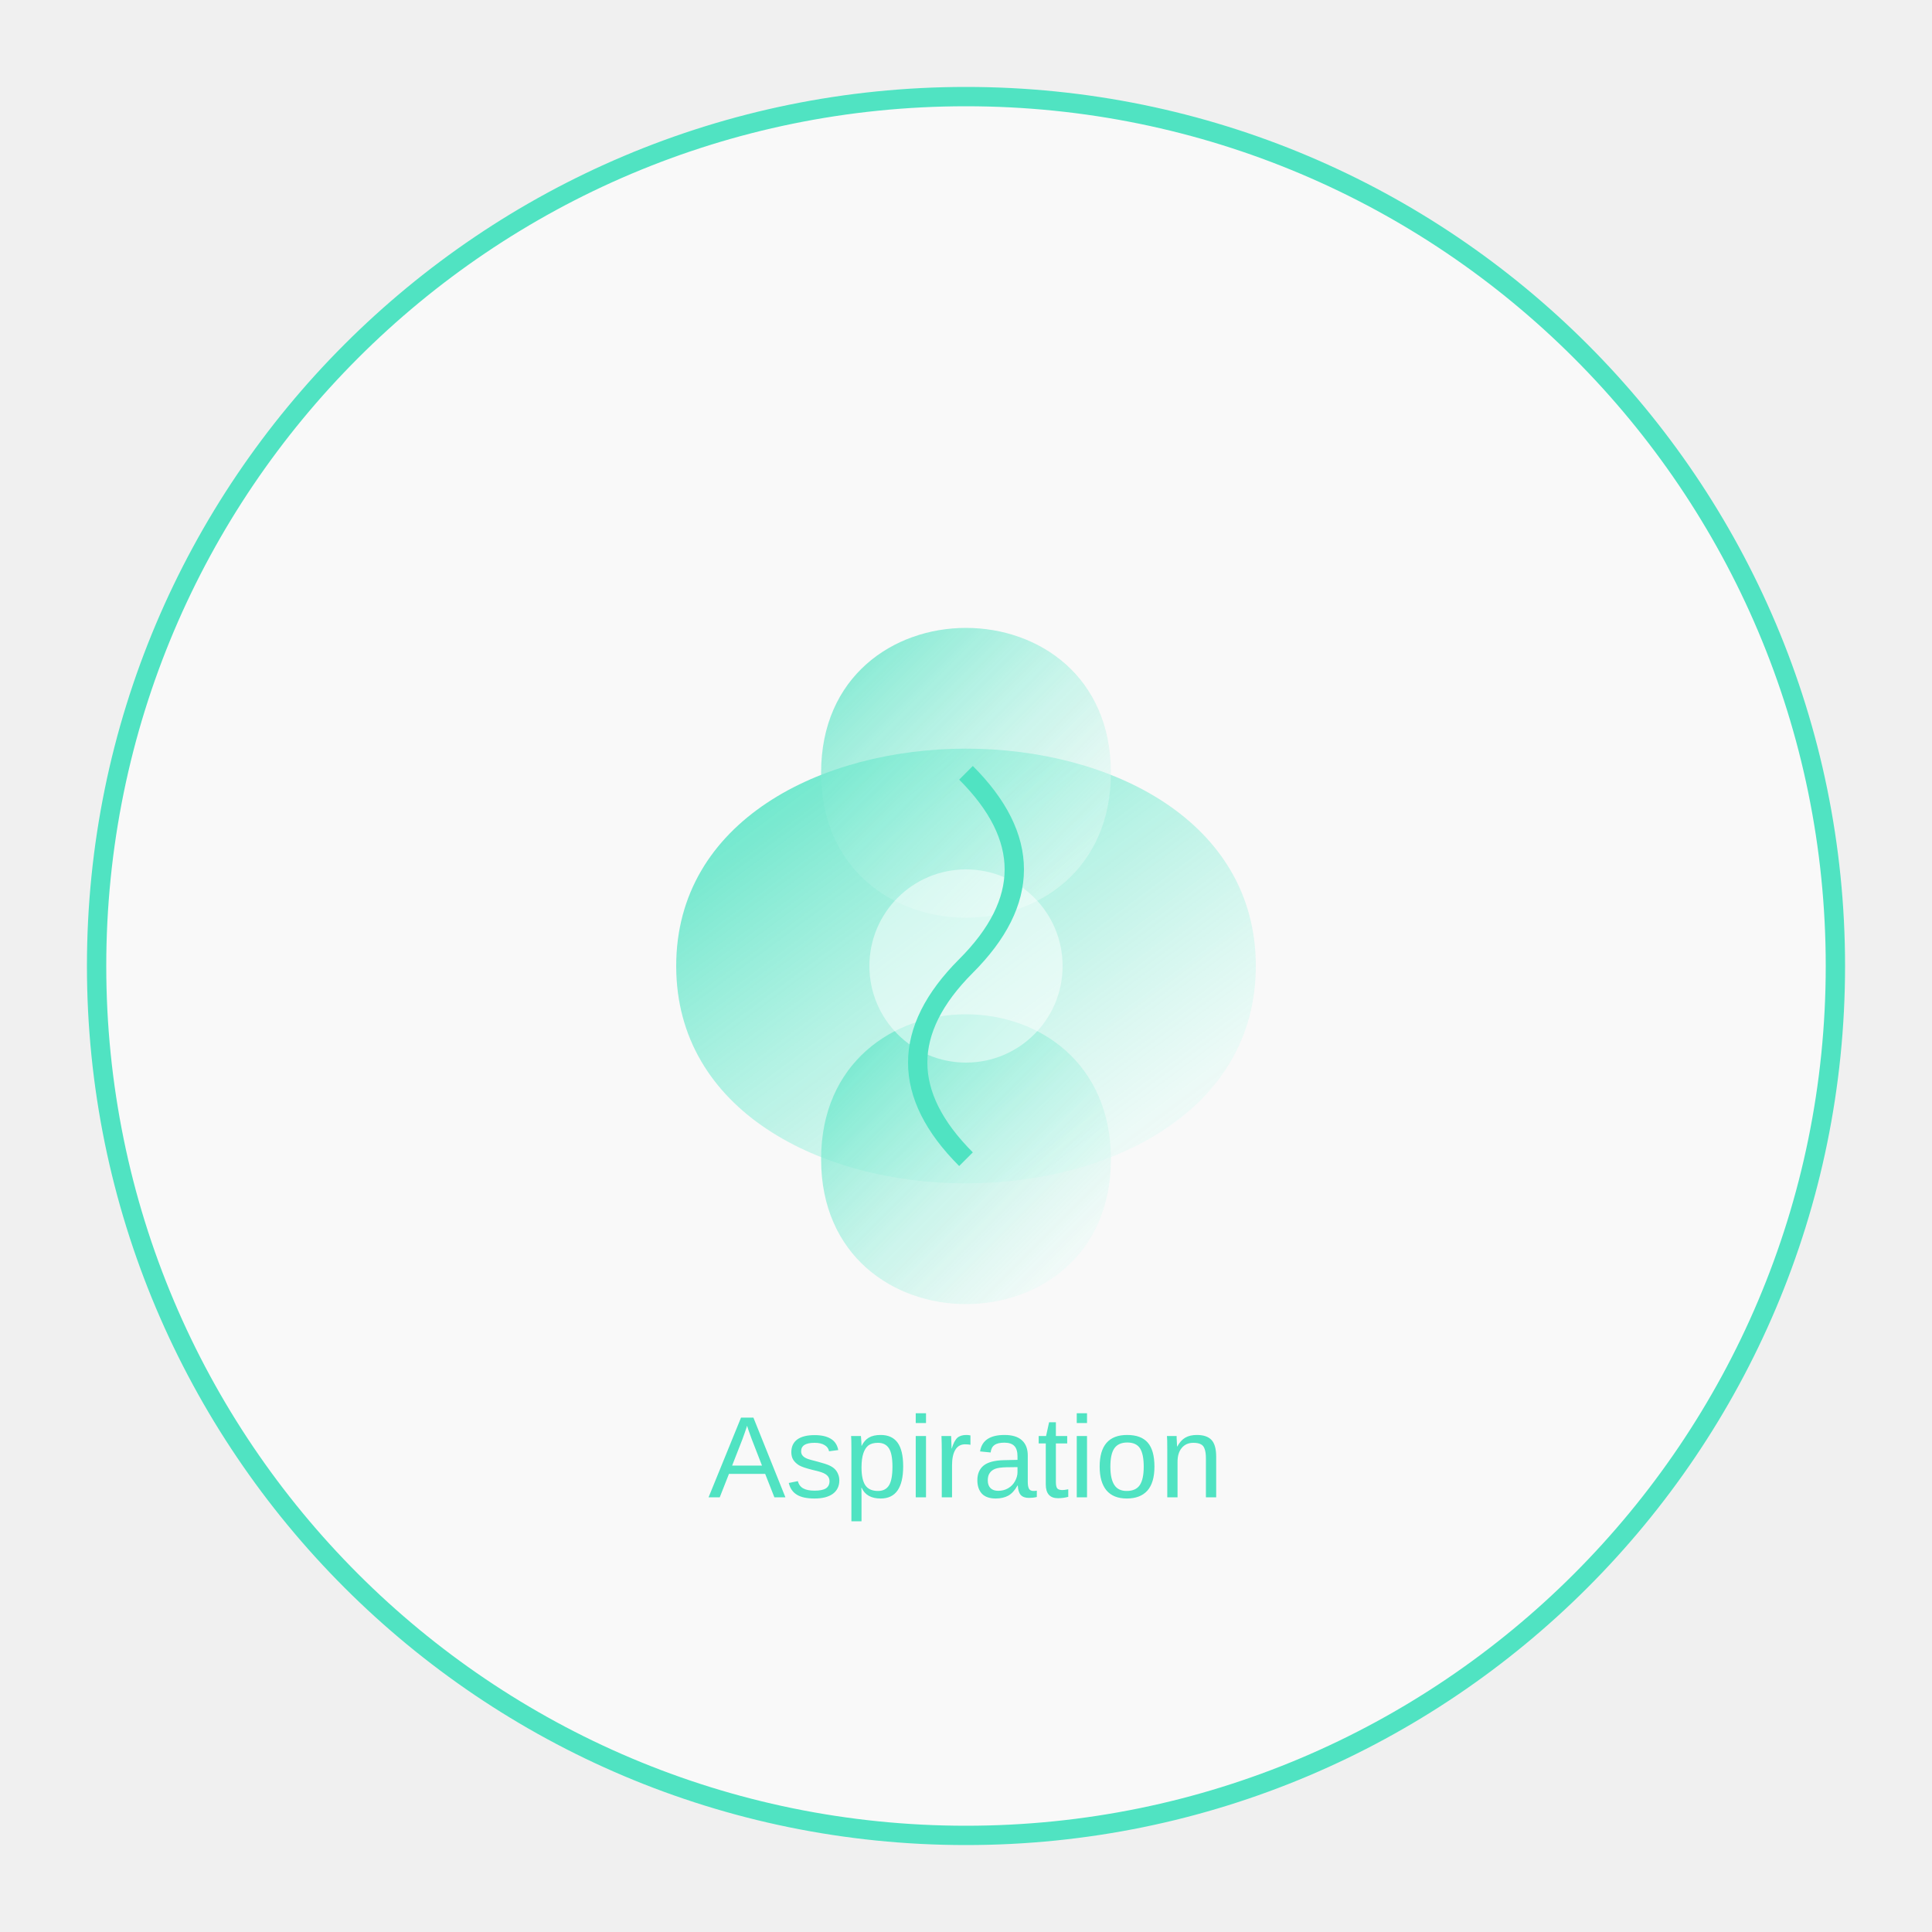
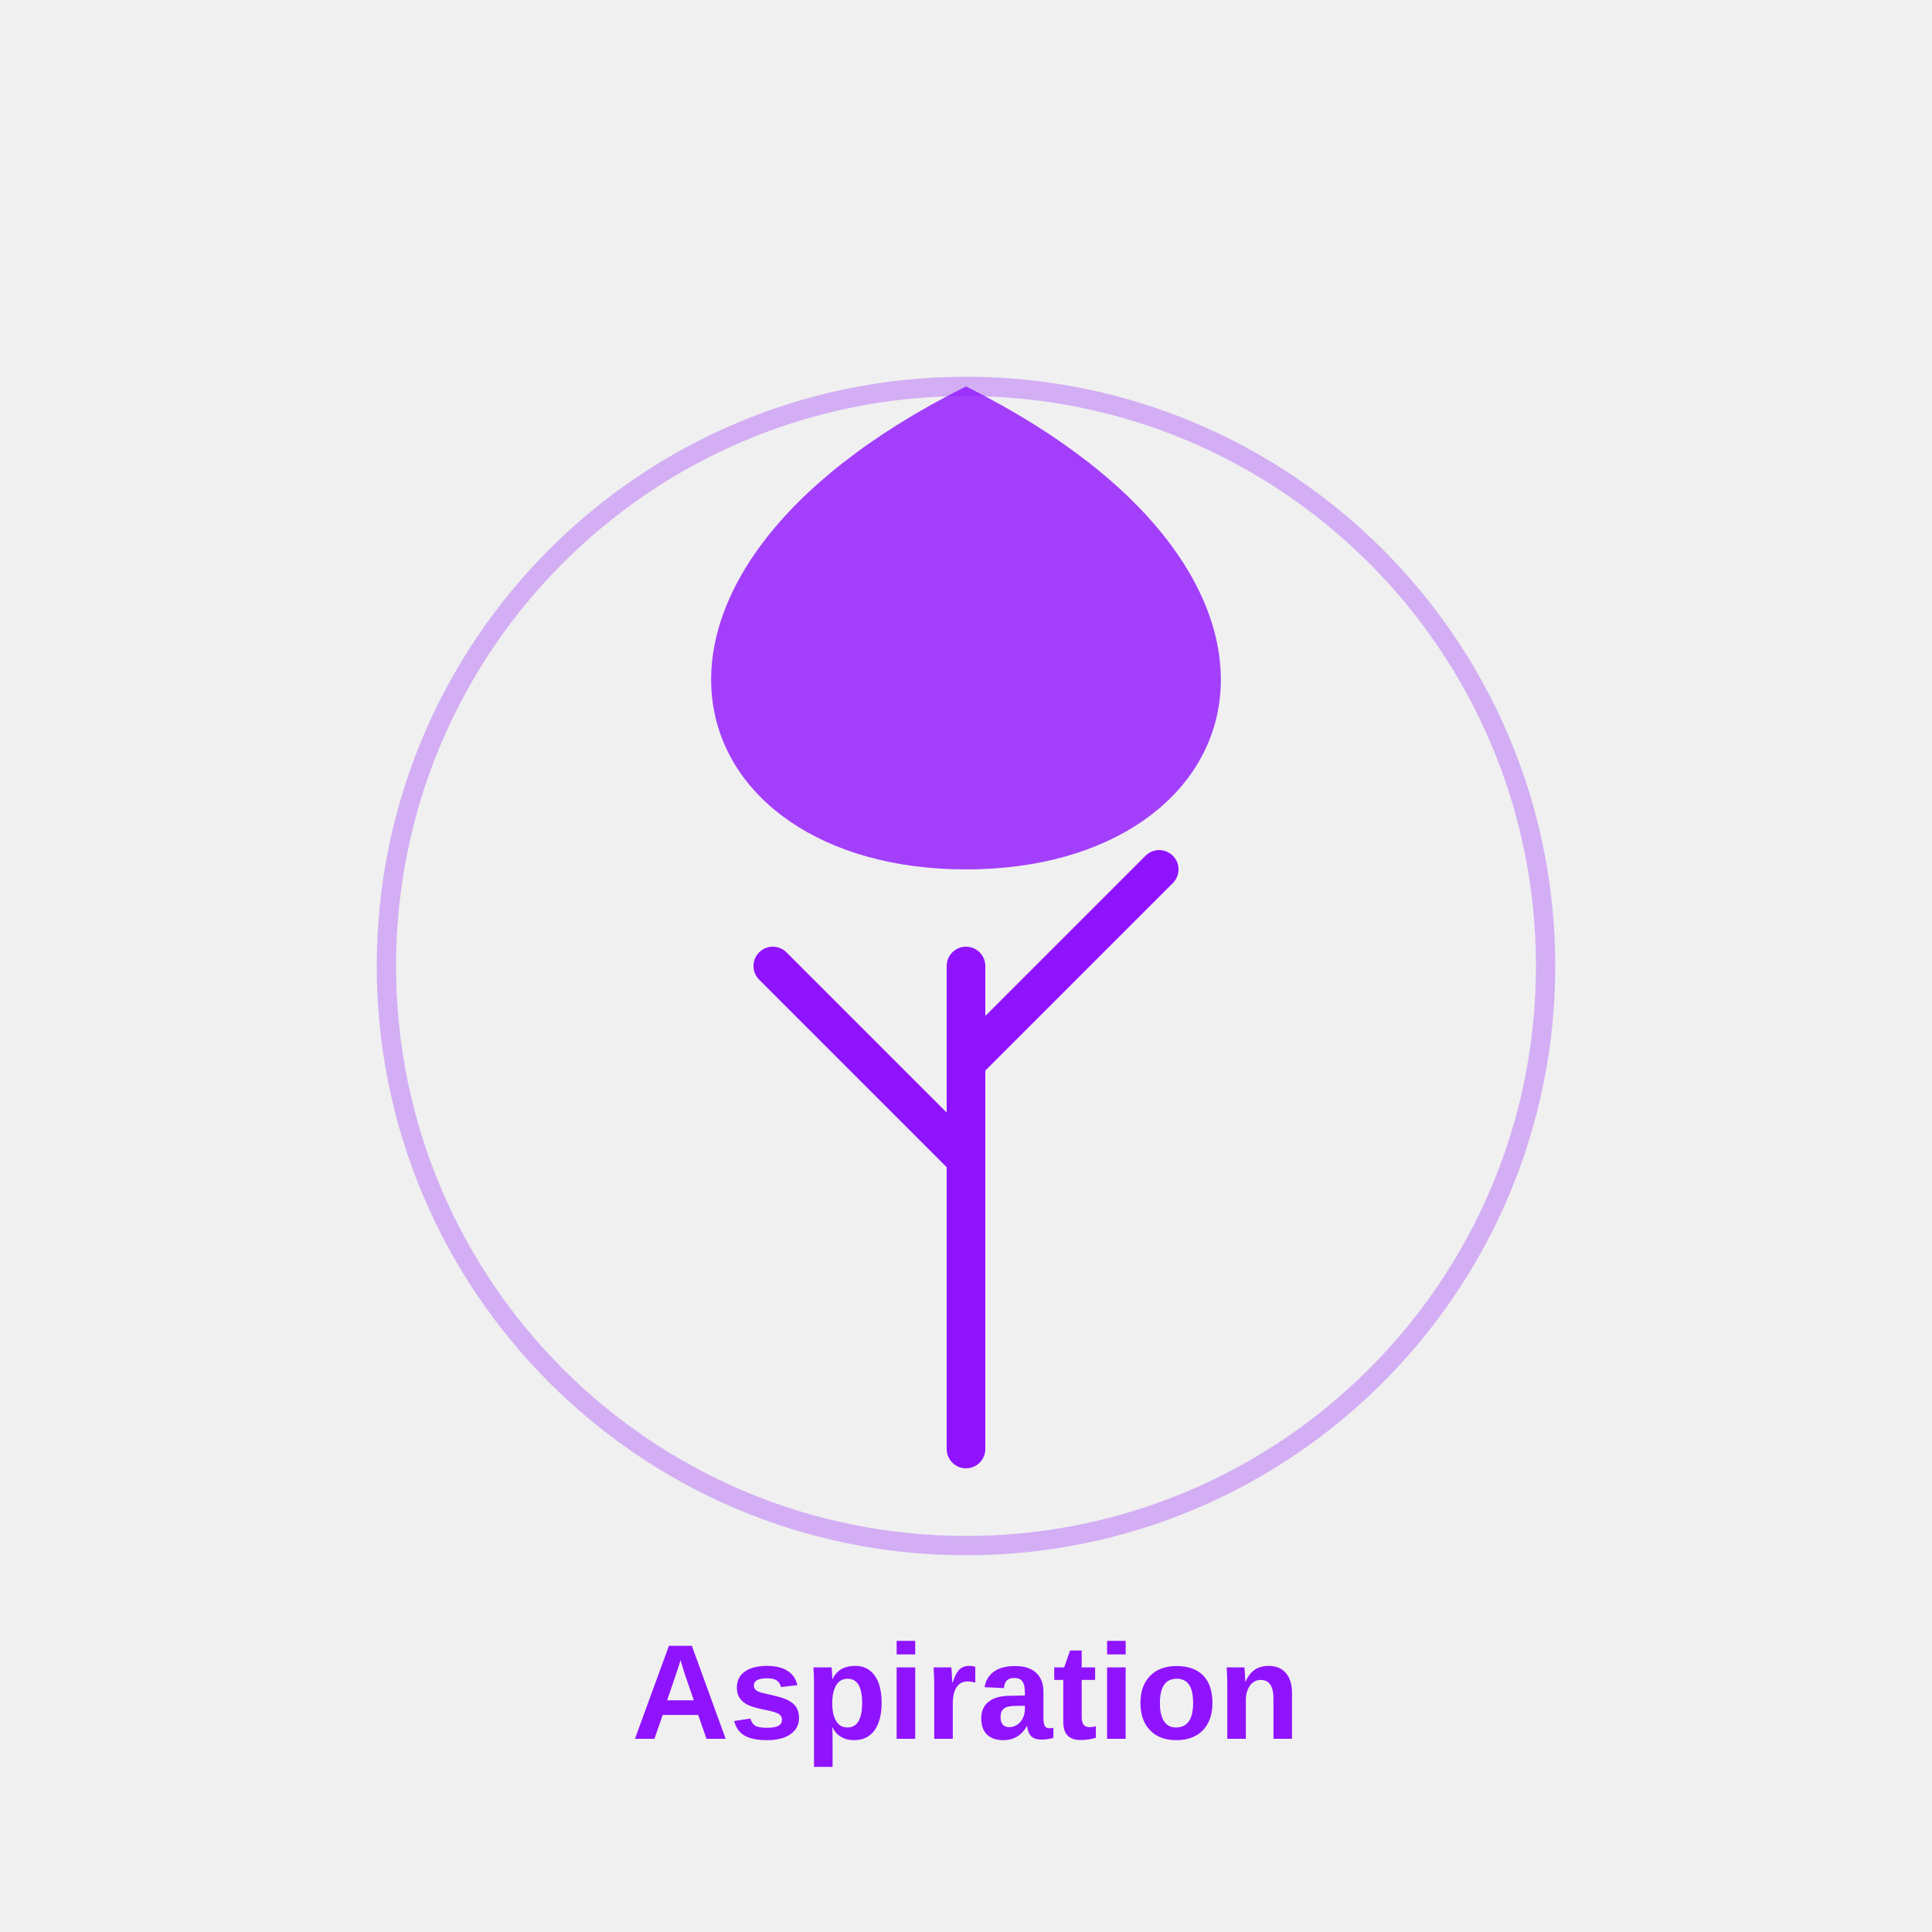
<svg xmlns="http://www.w3.org/2000/svg" id="logo-22" width="200" height="200" viewBox="0 0 200 200">
-   <defs>
-     <linearGradient id="grad21" x1="0%" y1="0%" x2="100%" y2="100%">
-       <stop offset="0%" style="stop-color:#50E3C2;stop-opacity:1" />
-       <stop offset="100%" style="stop-color:#ffffff;stop-opacity:0.5" />
-     </linearGradient>
-   </defs>
-   <circle cx="100" cy="100" r="90" fill="#f9f9f9" stroke="#50E3C2" stroke-width="2" />
-   <path d="M70 100 C70 70, 130 70, 130 100 C130 130, 70 130, 70 100 Z" fill="url(#grad21)" />
-   <path d="M85 80 C85 60, 115 60, 115 80 C115 100, 85 100, 85 80 Z" fill="url(#grad21)" opacity="0.8" />
-   <path d="M85 120 C85 100, 115 100, 115 120 C115 140, 85 140, 85 120 Z" fill="url(#grad21)" opacity="0.8" />
-   <circle cx="100" cy="100" r="10" fill="white" opacity="0.5" />
-   <text x="100" y="155" font-family="Arial" font-size="12" text-anchor="middle" fill="#50E3C2">Aspiration</text>
-   <path d="M100 80 Q110 90 100 100 Q90 110 100 120" fill="none" stroke="#50E3C2" stroke-width="2" />
+   <path d="M100 150 V100 M100 120 L80 100 M100 110 L120 90" stroke="#9013FE" stroke-width="4" stroke-linecap="round" />
+   <path d="M100 90 C130 90 140 60 100 40 C60 60 70 90 100 90" fill="#9013FE" opacity="0.8" />
+   <circle cx="100" cy="100" r="60" fill="none" stroke="#9013FE" stroke-width="2" opacity="0.3" />
+   <text x="100" y="180" font-family="Arial" font-size="14" text-anchor="middle" font-weight="bold" fill="#9013FE">Aspiration</text>
</svg>
